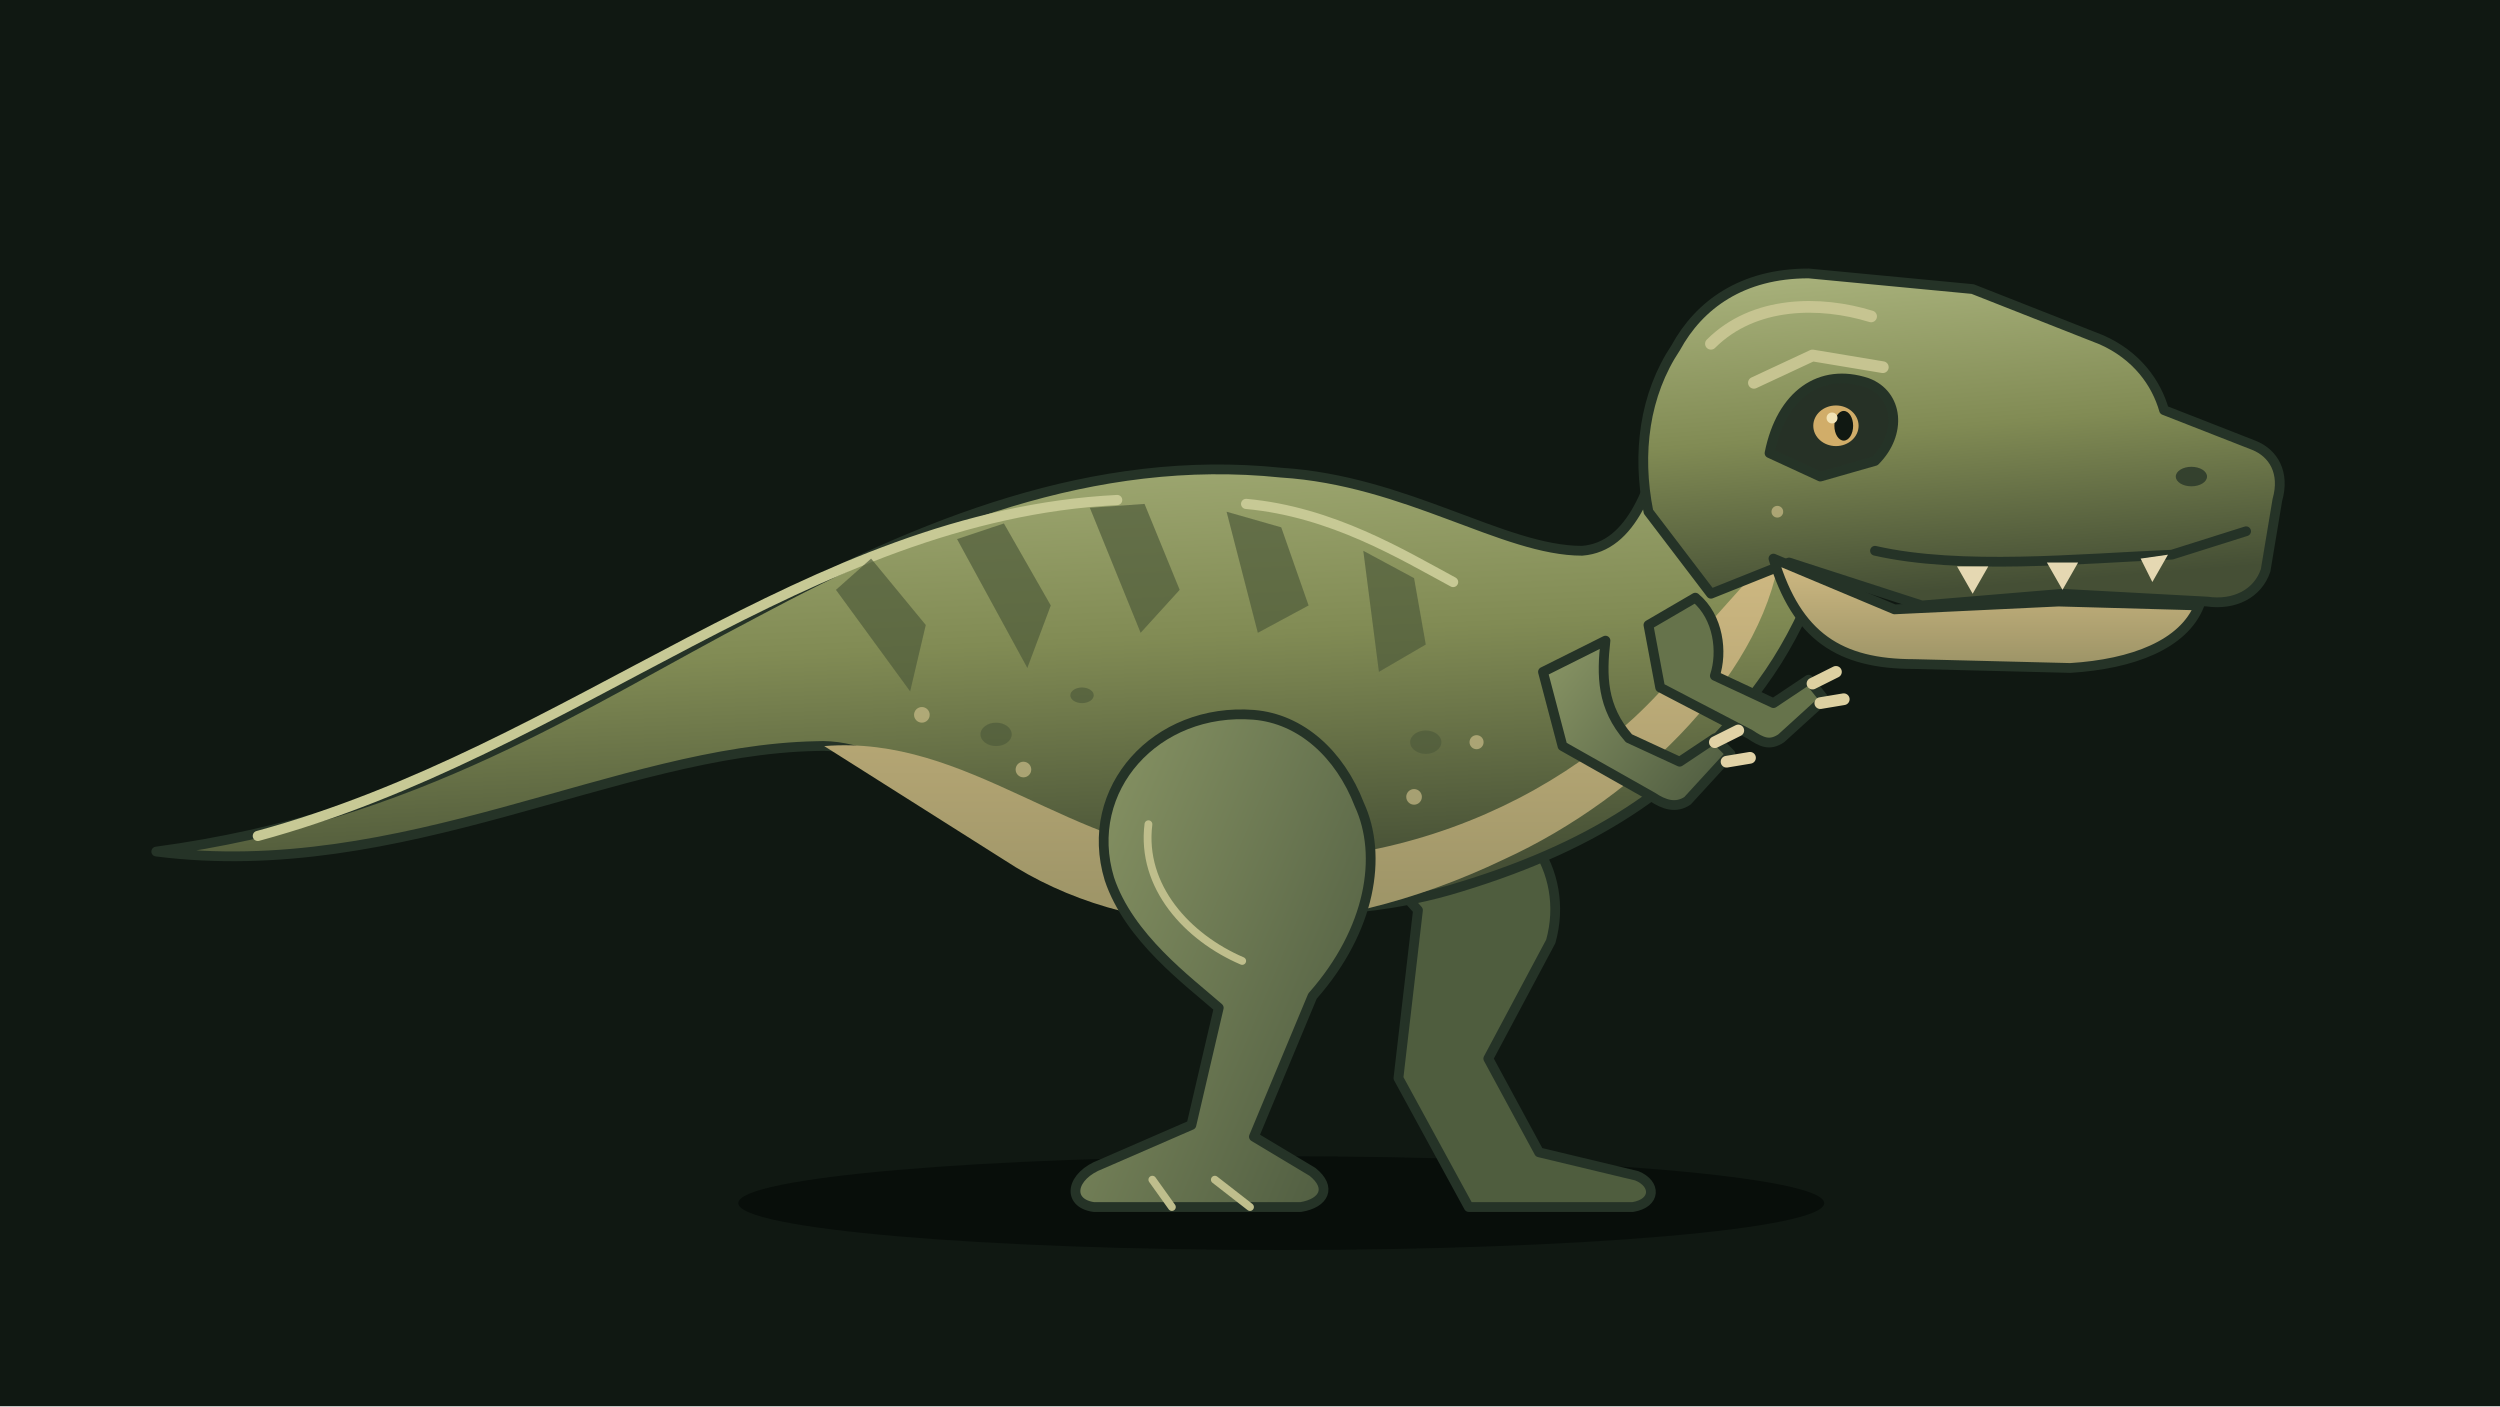
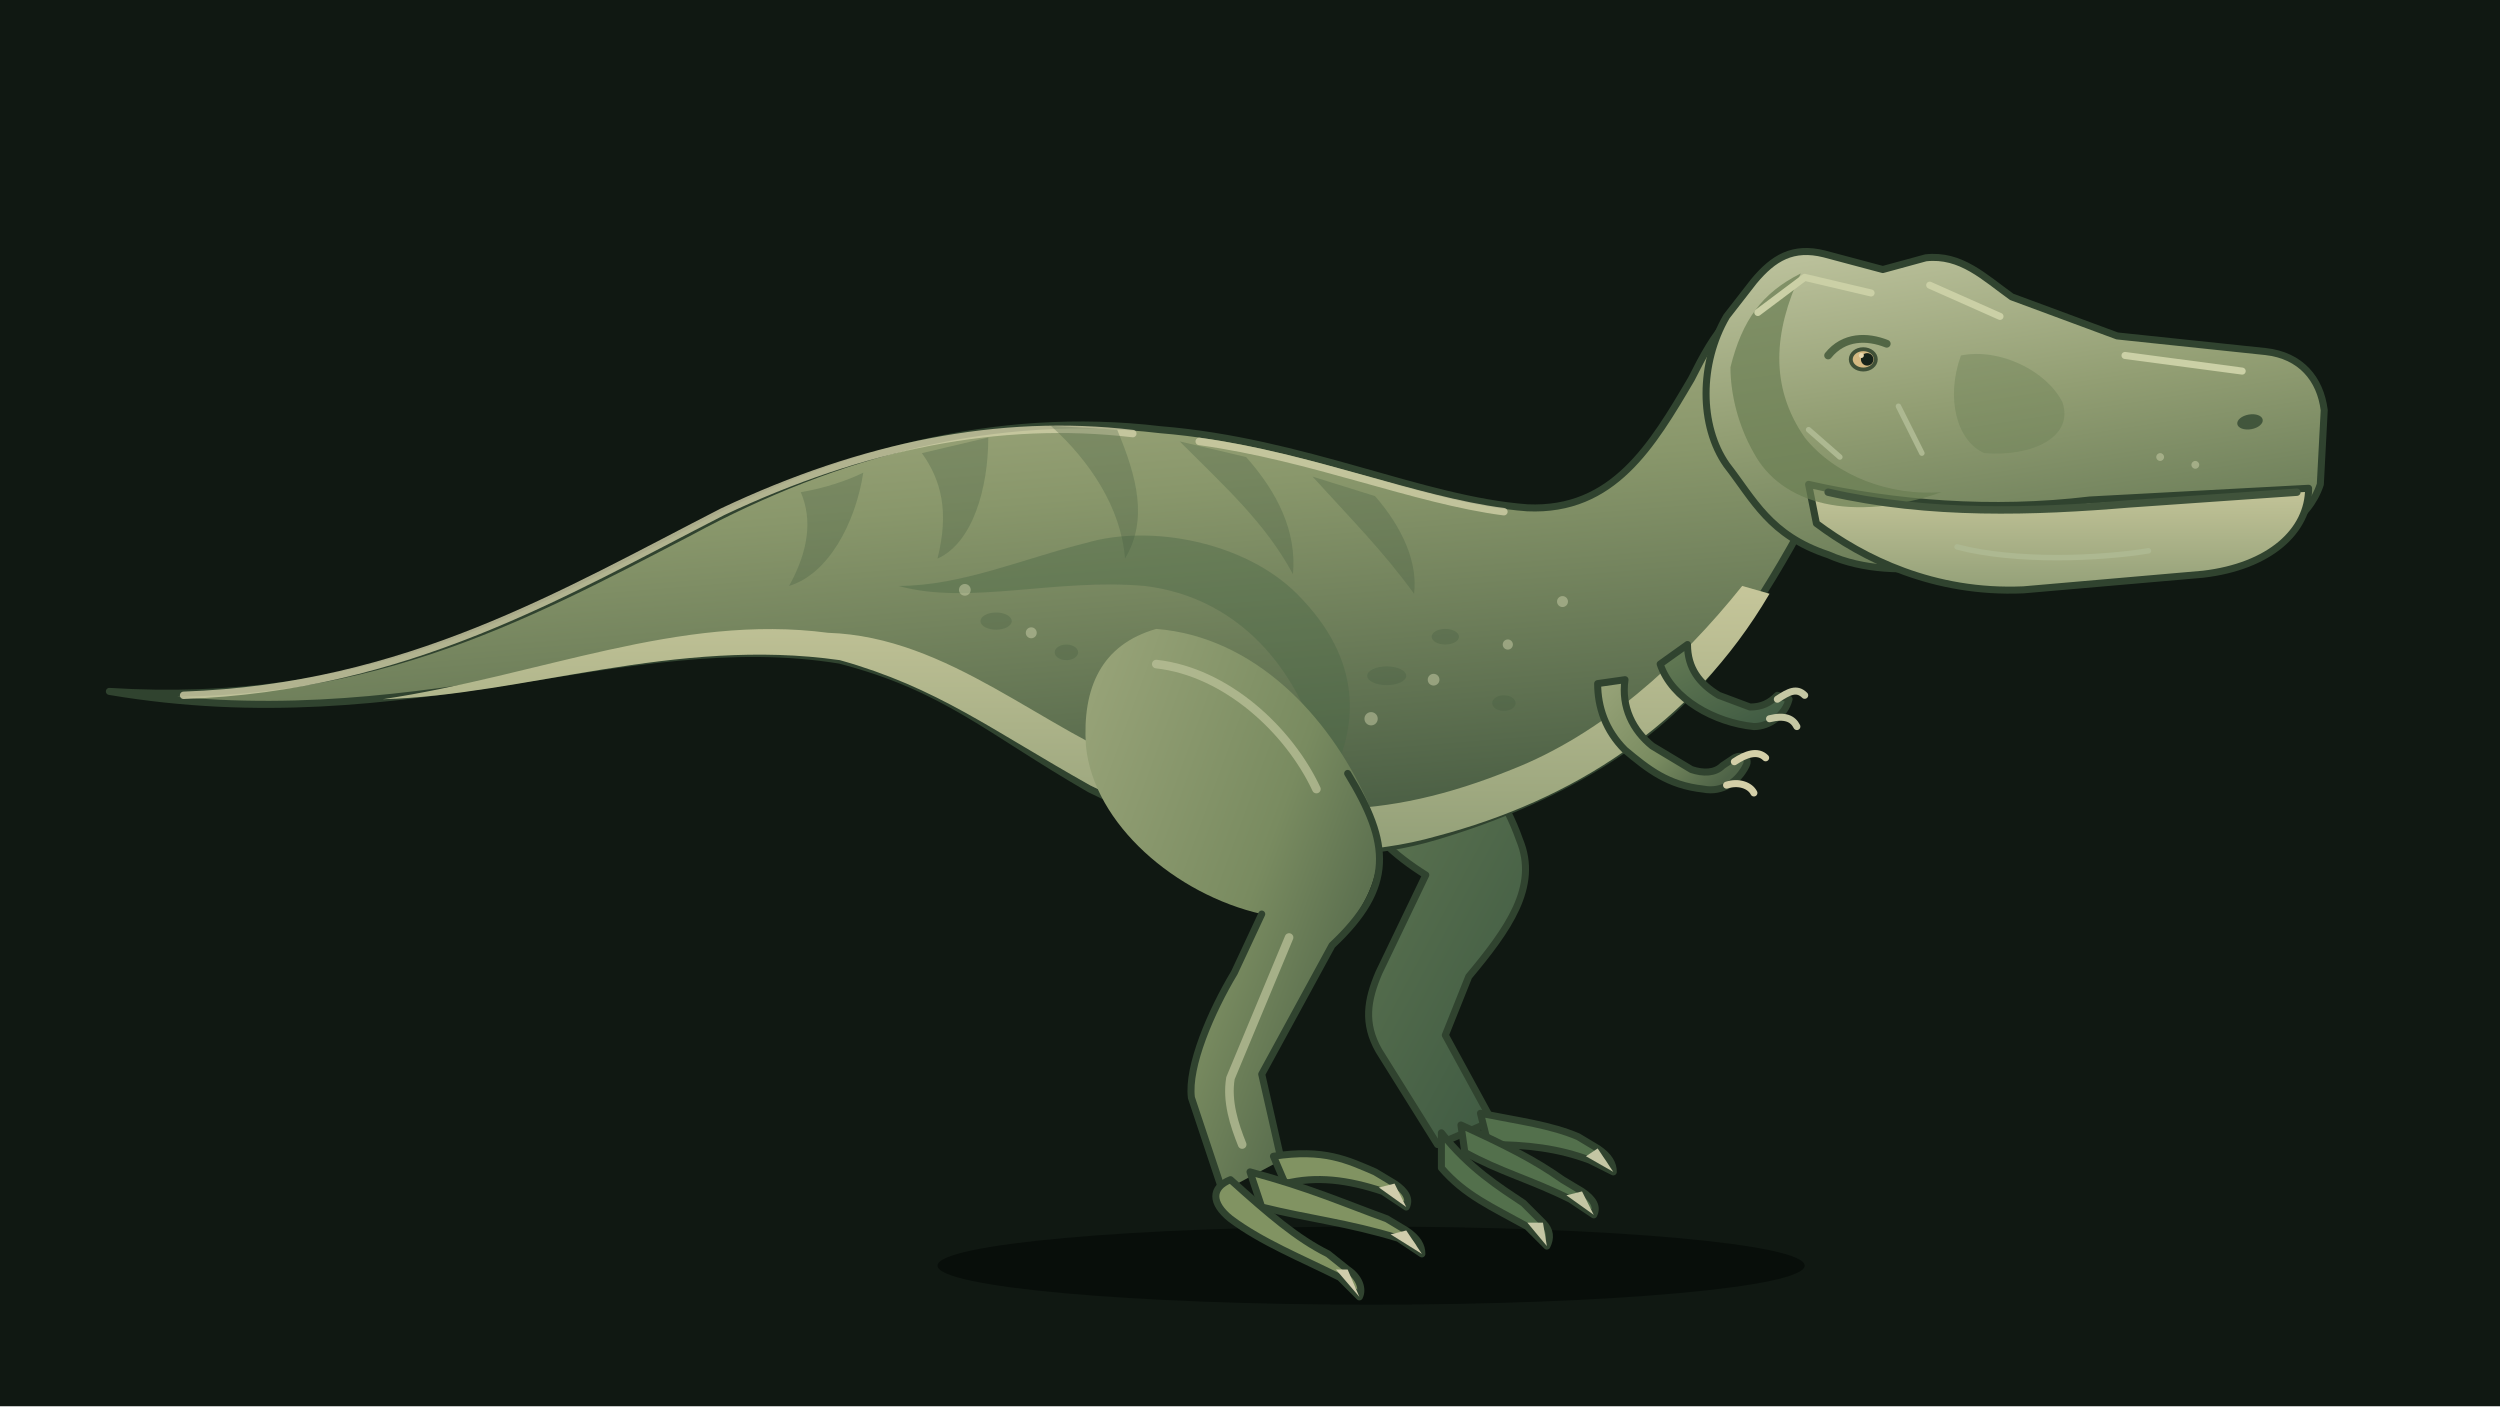
<svg xmlns="http://www.w3.org/2000/svg" width="640" height="360" viewBox="0 0 640 360">
  <defs>
-     <linearGradient id="hide" x1="0" y1="0" x2="0.15" y2="1">
-       <stop stop-color="#abb47e" />
-       <stop offset=".52" stop-color="#818b54" />
-       <stop offset="1" stop-color="#454f35" />
+     <linearGradient id="body" x1=".15" y1="0" x2=".4" y2="1">
+       <stop stop-color="#b1b58a" />
+       <stop offset=".44" stop-color="#89976b" />
+       <stop offset="1" stop-color="#4c6045" />
    </linearGradient>
-     <linearGradient id="throat" x1="0" y1="0" x2="0" y2="1">
-       <stop stop-color="#d1ba83" />
-       <stop offset="1" stop-color="#9b9366" />
+     <linearGradient id="head" x1=".25" y1="0" x2=".55" y2="1">
+       <stop stop-color="#bac09a" />
+       <stop offset=".48" stop-color="#929e73" />
+       <stop offset="1" stop-color="#667955" />
    </linearGradient>
-     <linearGradient id="leg" x1="0" y1="0" x2="1" y2=".7">
-       <stop stop-color="#8b9766" />
-       <stop offset="1" stop-color="#536043" />
+     <linearGradient id="muscle" x1="0" y1="0" x2="1" y2=".7">
+       <stop stop-color="#9aa57a" />
+       <stop offset=".6" stop-color="#798b60" />
+       <stop offset="1" stop-color="#4e6347" />
+     </linearGradient>
+     <linearGradient id="belly" x1="0" y1="0" x2="0" y2="1">
+       <stop stop-color="#c6c69a" />
+       <stop offset="1" stop-color="#93a078" />
+     </linearGradient>
+     <linearGradient id="far" x1="0" y1="0" x2=".8" y2="1">
+       <stop stop-color="#667c55" />
+       <stop offset="1" stop-color="#405b43" />
    </linearGradient>
  </defs>
  <path fill="#101812" d="M0 0h640v360H0z" />
-   <ellipse cx="328" cy="308" rx="139" ry="12" fill="#080e0a" />
-   <g stroke="#253327" stroke-width="2.5" stroke-linejoin="round" stroke-linecap="round">
-     <path fill="#4f5d3e" d="M370 204c20 1 32 19 27 37l-16 30 13 24 25 6c5 2 5 7-1 8h-42l-18-33 5-43-17-19z" />
-     <path fill="url(#hide)" d="M40 218c67-9 109-38 153-61 43-23 87-41 135-36 32 2 57 20 77 20 13-1 18-17 22-33l47 12c-5 21-12 40-23 55-18 25-41 41-77 52-32 10-69 7-99-6-28-12-47-31-66-30-51 1-106 35-169 27z" />
-     <path fill="url(#throat)" stroke="none" d="M211 191c37-3 63 27 102 29 55 4 105-25 126-62l17-19c-3 32-36 65-71 81-46 22-92 22-125 2z" />
-     <path fill="#66734b" d="M434 153c6 5 7 14 5 20l15 7 9-6 4 5-11 10c-3 2-5 1-8-1l-23-12-3-16z" />
-     <path fill="none" stroke="#ddd0a1" stroke-width="3" d="m464 175 6-3m-4 8 6-1" />
-     <path fill="url(#leg)" d="M321 183c-25-2-44 19-37 42 5 15 20 26 28 33l-7 30-23 10c-8 3-9 10-2 11h53c6-1 8-5 3-9l-15-9 15-36c15-17 18-36 12-49-5-13-15-22-27-23z" />
-     <path fill="none" stroke="#bfbe8c" stroke-width="2" d="M294 211c-2 16 10 29 24 35m-7 56 9 7m-25-7 5 7" />
-     <path fill="url(#hide)" d="M422 131c-3-15-1-30 7-42 6-11 17-19 34-19l42 4 33 13c9 4 14 11 16 18l23 9c5 2 8 7 6 14l-3 18c-2 6-8 9-15 8l-37-2-36 3-34-11-20 8z" />
-     <path fill="url(#throat)" d="m454 143 31 13 42-2 36 1c-4 10-17 15-33 16l-40-1c-19 0-30-7-36-27z" />
-     <path fill="#263126" d="M453 116c3-15 13-22 25-18 8 3 9 13 2 20l-14 4z" />
-     <ellipse fill="#d1ad69" stroke="none" cx="470" cy="109" rx="5.8" ry="5.2" />
-     <ellipse fill="#101812" stroke="none" cx="472" cy="109" rx="2.4" ry="3.8" />
-     <circle fill="#f2e3b5" stroke="none" cx="469" cy="107" r="1.4" />
-     <path fill="none" stroke="#c6c491" stroke-width="3" d="m449 98 15-7 18 3m-44-6c11-11 28-11 41-7" />
-     <ellipse fill="#34412e" stroke="none" cx="561" cy="122" rx="4" ry="2.5" />
-     <path fill="none" d="M480 141c22 5 52 2 76 1l19-6" />
-     <path fill="#e5d8b2" stroke="none" d="m501 145 4 7 4-7m15-1 4 7 4-7m16-1 3 6 4-7" />
-     <path fill="url(#leg)" d="M411 164c-1 9-1 17 6 25l13 6 9-6 4 4-11 12c-3 2-6 1-9-1l-23-13-5-19z" />
-     <path fill="none" stroke="#e1d2a6" stroke-width="3" d="m439 190 6-3m-3 8 6-1" />
-     <path fill="none" stroke="#c7c995" stroke-width="2.6" d="M66 214c81-22 141-82 220-86m33 1c22 2 40 13 53 20" />
+   <ellipse cx="351" cy="324" rx="111" ry="10" fill="#080e0a" />
+   <g stroke="#30432f" stroke-width="1.8" stroke-linejoin="round" stroke-linecap="round">
+     <path fill="url(#far)" d="M340 174c23 2 42 21 49 41 5 12-3 23-13 35l-6 15 12 22-14 6-15-24c-4-7-3-13 0-20l12-25c-16-10-25-23-25-50z" />
+     <path fill="#53704c" d="M379 285c10 2 18 3 25 6l5 3c3 2 4 4 4 6l-6-3c-8-3-16-4-26-4z" />
+     <path fill="#53704c" d="M374 288c11 5 19 9 26 14l5 3c3 2 4 4 3 6l-6-4c-10-5-18-7-27-12z" />
+     <path fill="#53704c" d="M369 290c7 9 15 14 21 18l5 5c2 2 2 4 1 6l-5-5c-9-5-16-8-22-15z" />
+     <g fill="#c4c6a4" stroke="none">
+       <path d="m409 294 4 6-7-4z" />
+       <path d="m405 305 3 6-7-5z" />
+       <path d="m395 313 1 6-5-6z" />
+     </g>
+     <path fill="url(#body)" d="M28 177c64 4 105-18 149-41 37-20 78-31 120-26 37 3 67 18 94 20 22 1 32-16 42-33 6-12 11-20 23-22l18 33c-9 22-21 43-35 62-15 20-41 35-71 44-33 10-65 0-89-12-26-15-37-26-64-33-55-9-110 21-187 8z" />
+     <path fill="url(#belly)" stroke="none" d="M212 162c31 1 55 25 82 35 33 14 61 13 93 0 23-9 43-27 59-47l7 2c-20 34-51 53-85 62-35 10-67-2-89-13-25-14-39-25-64-32-42-6-81 9-117 10 40-6 76-22 114-17z" />
+     <path fill="#4b6646" stroke="none" opacity=".42" d="M278 139c17-5 41 0 54 13 17 17 16 34 8 49-5-28-22-48-47-51-23-2-45 5-63 0 16 0 32-7 48-11z" />
+     <path fill="url(#far)" d="M432 165c0 6 3 10 8 13l8 3c3 0 5-1 7-3l3 1c-1 4-5 7-9 7-10-1-21-7-24-16z" />
+     <path fill="none" stroke="#c5c7a3" stroke-width="1.8" d="M455 179c3-2 5-3 7-1m-9 6c4-1 6 0 7 2" />
+     <path fill="url(#muscle)" stroke="none" d="M296 161c25 2 44 22 54 44 6 14 2 25-9 37l-18 33 5 22-15 8-8-24c-1-8 5-22 11-32l7-15c-22-5-43-23-45-43-1-15 4-26 18-30z" />
+     <path fill="none" d="M345 198c11 18 12 29-4 44l-18 33 5 22m-15 8-8-24c-1-8 5-22 11-32l7-15" />
+     <path fill="none" stroke="#bac098" stroke-width="2.2" opacity=".75" d="M296 170c18 2 34 17 41 32m-7 38-15 36c-1 6 1 12 3 17" />
+     <path fill="#819362" d="M326 296c13-2 19 1 26 4l5 3c3 2 4 4 3 6l-6-4c-9-3-17-4-25-2z" />
+     <path fill="#819362" d="M320 300c15 4 24 8 35 12l5 3c3 2 4 4 4 6l-6-4c-13-4-23-5-35-8z" />
+     <path fill="#819362" d="M315 302c10 9 17 15 25 19l5 4c3 2 4 5 3 7l-5-5c-10-5-20-9-28-15-5-4-5-8 0-10z" />
+     <g fill="#d0cdac" stroke="none">
+       <path d="m357 303 3 6-7-5z" />
+       <path d="m360 315 4 6-8-5z" />
+       <path d="m345 325 3 7-6-7z" />
+     </g>
+     <path fill="url(#head)" d="M442 119c-7-10-7-26 0-38l7-9c5-6 10-9 18-7l15 4 11-3c9-1 15 5 22 10l27 10 38 4c9 1 14 7 15 15l-1 19c-3 9-12 15-25 15l-37-1c-22 5-46 12-64 4-15-5-19-14-26-23z" />
+     <path fill="url(#belly)" d="M463 124c22 5 47 7 72 4l56-3c0 11-10 20-27 22l-46 4c-23 1-41-8-53-17z" />
+     <path fill="#697d52" stroke="none" opacity=".7" d="M443 94c3-12 8-19 18-24-7 15-8 29 1 42 8 10 22 15 35 14-23 8-41 3-48-10-4-7-6-15-6-22z" />
+     <path fill="#6b8056" stroke="none" opacity=".4" d="M502 91c10-2 22 4 26 12 3 9-8 14-20 13-7-3-10-14-6-25z" />
+     <path fill="none" stroke="#40533b" stroke-width="1.9" d="M468 126c26 6 53 5 77 3l43-3" />
+     <path fill="none" stroke="#cbd0a6" stroke-width="1.8" d="m450 80 12-9 17 4m15-2 18 8m32 10 30 4" />
+     <path fill="none" stroke="#526645" stroke-width="2" d="M468 91c4-5 10-5 15-3" />
+     <ellipse fill="#d4b982" stroke="#405138" stroke-width="1" cx="477" cy="92" rx="3.2" ry="2.6" />
+     <circle fill="#162219" stroke="none" cx="478" cy="92" r="1.6" />
+     <circle fill="#e6d7ae" stroke="none" cx="476.5" cy="91" r=".65" />
+     <ellipse fill="#42563c" stroke="none" cx="576" cy="108" rx="3.3" ry="1.9" transform="rotate(-10 576 108)" />
+     <path fill="none" stroke="#adb891" stroke-width="1.4" d="m486 104 6 12m-29-6 8 7m30 23c15 4 37 3 49 1" />
+     <path fill="url(#muscle)" d="M416 174c-1 7 2 13 7 17l10 6c3 1 6 1 8-1l3-2c2-1 4 0 3 2-2 4-6 7-11 6-9-1-14-5-20-10-5-5-7-11-7-17z" />
+     <path fill="none" stroke="#d4cfa8" stroke-width="1.8" d="M444 195c3-2 6-3 8-1m-10 7c3-1 6 0 7 2" />
+     <path fill="none" stroke="#d1d0a8" stroke-width="1.9" opacity=".8" d="M47 178c57-2 97-26 138-47 36-17 71-24 105-20m17 2c29 4 55 15 78 18" />
  </g>
-   <g fill="#4f5b3b" opacity=".7">
-     <path d="m214 151 9-8 14 17-4 17zm31-13 12-4 12 21-6 16zm34-8 14-1 9 22-10 11zm35 1 14 4 7 20-13 7zm35 10 13 7 3 17-12 7z" />
-     <ellipse cx="255" cy="188" rx="4" ry="3" />
-     <ellipse cx="277" cy="178" rx="3" ry="2" />
-     <ellipse cx="365" cy="190" rx="4" ry="3" />
+   <g fill="#425c3f" opacity=".3">
+     <path d="M205 126c6-1 12-3 16-5-2 13-9 26-19 29 5-9 6-17 3-24zm31-10 17-4c0 13-4 27-13 31 3-12 1-20-4-27zm33-7 17 1c5 12 8 23 2 33-1-13-9-25-19-34zm33 4 17 4c8 9 13 19 12 30-7-13-17-22-29-34zm34 9 16 5c7 8 11 17 10 25-8-11-16-19-26-30z" />
+     <ellipse cx="255" cy="159" rx="4" ry="2.2" />
+     <ellipse cx="273" cy="167" rx="3" ry="2" />
+     <ellipse cx="355" cy="173" rx="5" ry="2.4" />
+     <ellipse cx="370" cy="163" rx="3.5" ry="2" />
+     <ellipse cx="385" cy="180" rx="3" ry="2" />
  </g>
-   <g fill="#d1c28d" opacity=".65">
-     <circle cx="236" cy="183" r="2" />
-     <circle cx="262" cy="197" r="2" />
-     <circle cx="362" cy="204" r="2" />
-     <circle cx="378" cy="190" r="1.8" />
-     <circle cx="455" cy="131" r="1.5" />
+   <g fill="#cbd0aa" opacity=".5">
+     <circle cx="247" cy="151" r="1.5" />
+     <circle cx="264" cy="162" r="1.4" />
+     <circle cx="351" cy="184" r="1.7" />
+     <circle cx="367" cy="174" r="1.5" />
+     <circle cx="386" cy="165" r="1.3" />
+     <circle cx="400" cy="154" r="1.4" />
+     <circle cx="553" cy="117" r="1" />
+     <circle cx="562" cy="119" r="1" />
  </g>
</svg>
